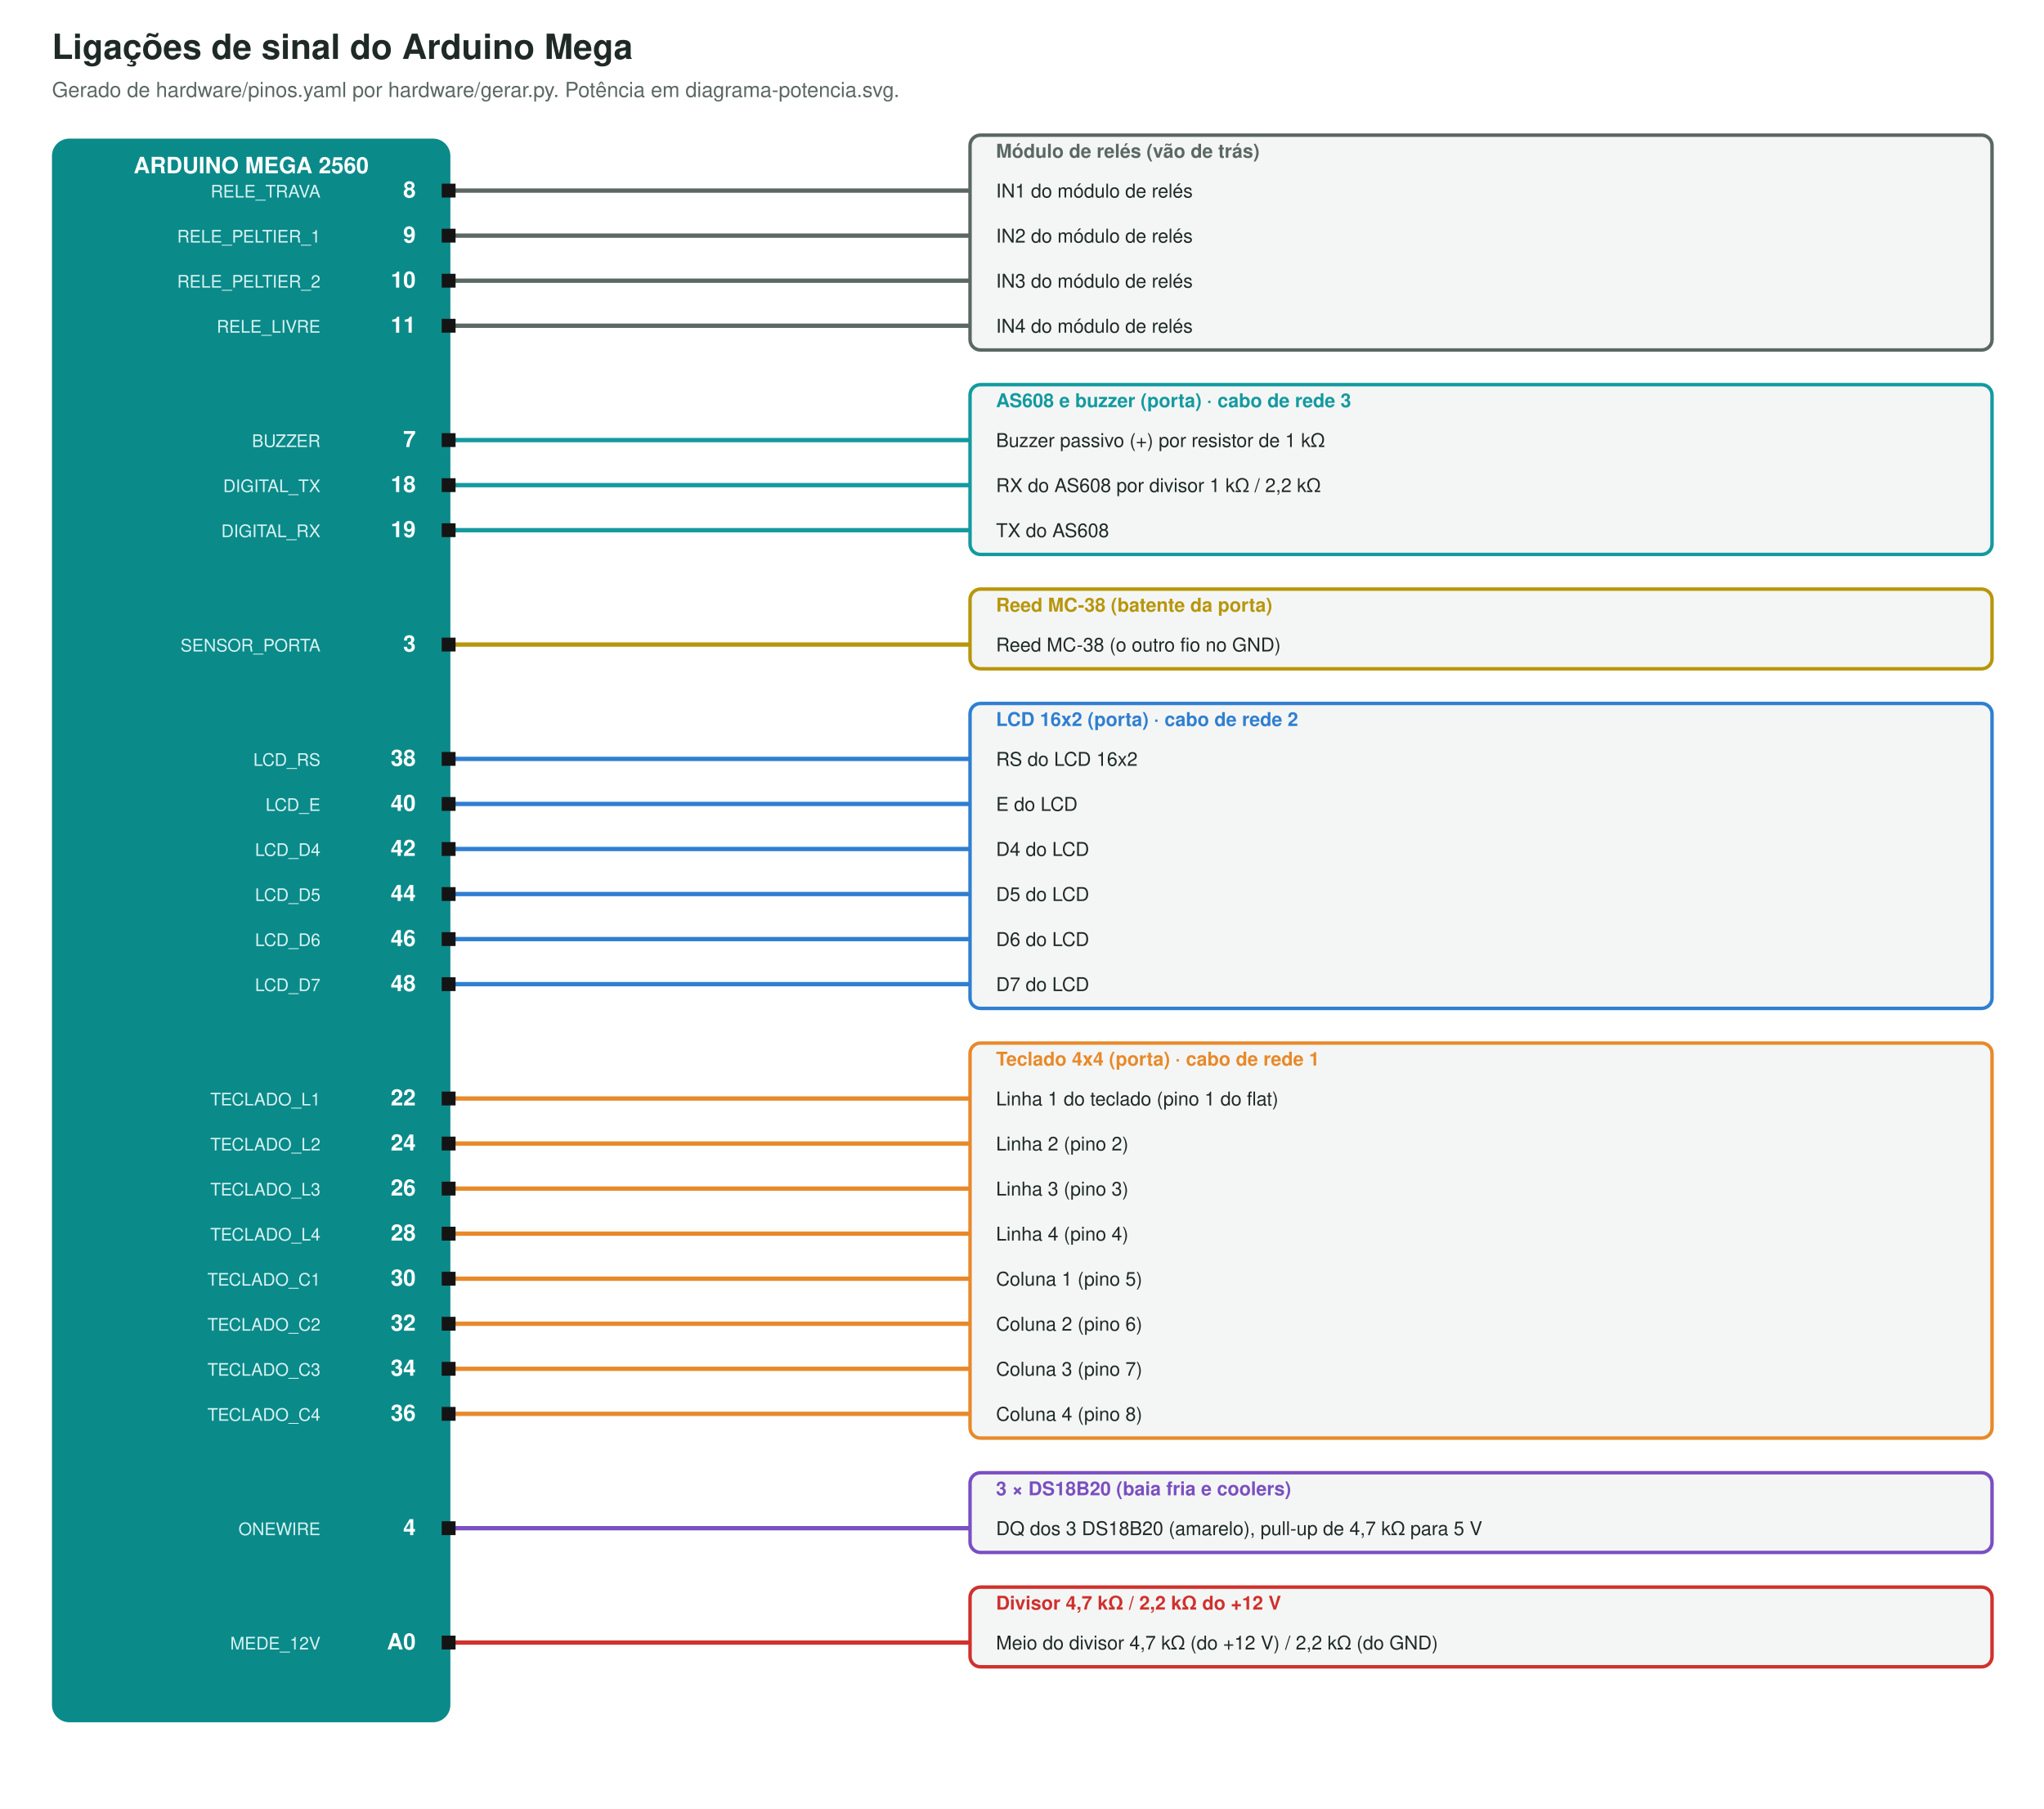
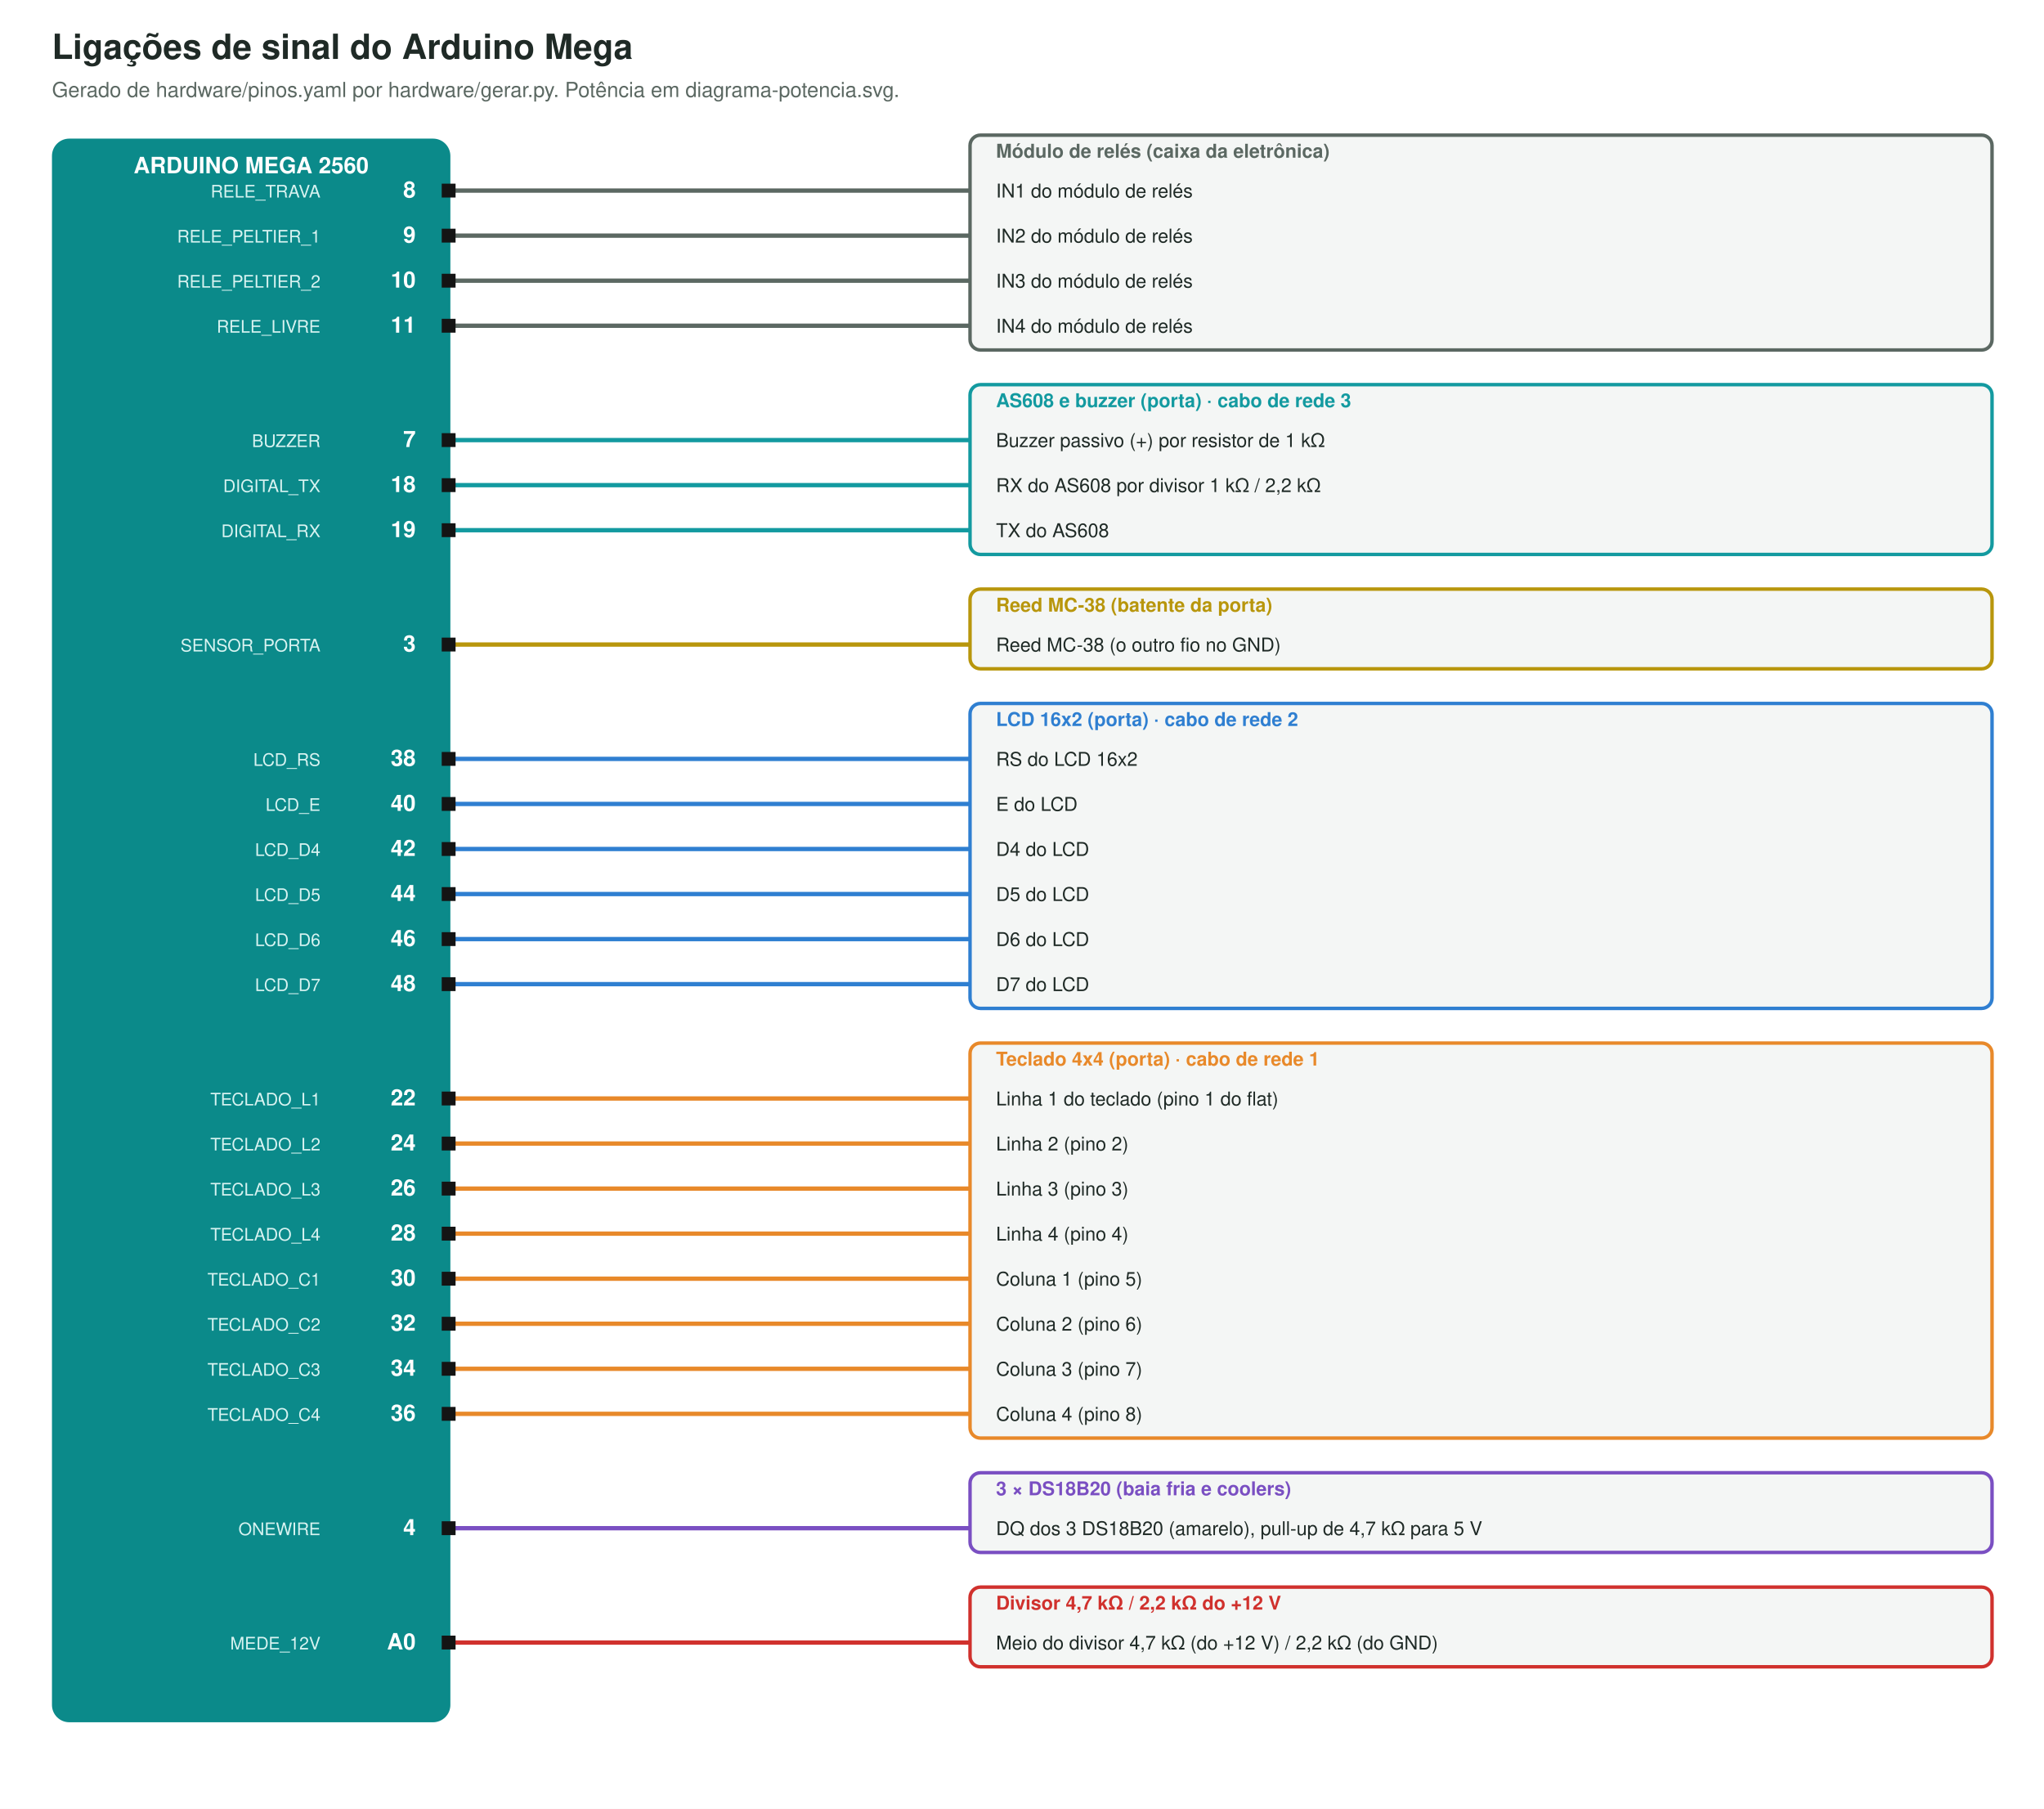
<svg xmlns="http://www.w3.org/2000/svg" viewBox="0 0 1180 1044" width="1180" height="1044">
  <rect width="1180" height="1044" fill="#ffffff" />
  <text x="30" y="34" font-family="Helvetica, Arial, sans-serif" font-size="20" font-weight="700" fill="#1f2a26" text-anchor="start">Ligações de sinal do Arduino Mega</text>
  <text x="30" y="56" font-family="Helvetica, Arial, sans-serif" font-size="12" font-weight="400" fill="#5b6862" text-anchor="start">Gerado de hardware/pinos.yaml por hardware/gerar.py. Potência em diagrama-potencia.svg.</text>
  <rect x="30" y="80" width="230" height="914" rx="10" fill="#0b8a8a" />
  <text x="145" y="100" font-family="Helvetica, Arial, sans-serif" font-size="13" font-weight="700" fill="#ffffff" text-anchor="middle">ARDUINO MEGA 2560</text>
  <rect x="560" y="78" width="590" height="124" rx="6" fill="#f4f6f5" stroke="#5b6862" stroke-width="2" />
-   <text x="575" y="91" font-family="Helvetica, Arial, sans-serif" font-size="11" font-weight="700" fill="#5b6862" text-anchor="start">Módulo de relés (vão de trás)</text>
+   <text x="575" y="91" font-family="Helvetica, Arial, sans-serif" font-size="11" font-weight="700" fill="#5b6862" text-anchor="start">Módulo de relés (caixa da eletrônica)</text>
  <text x="240" y="114" font-family="Helvetica, Arial, sans-serif" font-size="13" font-weight="700" fill="#ffffff" text-anchor="end">8</text>
  <text x="185" y="114" font-family="Helvetica, Arial, sans-serif" font-size="10" font-weight="400" fill="#d8f3f1" text-anchor="end">RELE_TRAVA</text>
  <line x1="260" y1="110" x2="560" y2="110" stroke="#5b6862" stroke-width="2.5" />
  <rect x="255" y="106" width="8" height="8" fill="#141414" />
  <text x="575" y="114" font-family="Helvetica, Arial, sans-serif" font-size="11" font-weight="400" fill="#1f2a26" text-anchor="start">IN1 do módulo de relés</text>
  <text x="240" y="140" font-family="Helvetica, Arial, sans-serif" font-size="13" font-weight="700" fill="#ffffff" text-anchor="end">9</text>
  <text x="185" y="140" font-family="Helvetica, Arial, sans-serif" font-size="10" font-weight="400" fill="#d8f3f1" text-anchor="end">RELE_PELTIER_1</text>
  <line x1="260" y1="136" x2="560" y2="136" stroke="#5b6862" stroke-width="2.5" />
  <rect x="255" y="132" width="8" height="8" fill="#141414" />
  <text x="575" y="140" font-family="Helvetica, Arial, sans-serif" font-size="11" font-weight="400" fill="#1f2a26" text-anchor="start">IN2 do módulo de relés</text>
  <text x="240" y="166" font-family="Helvetica, Arial, sans-serif" font-size="13" font-weight="700" fill="#ffffff" text-anchor="end">10</text>
  <text x="185" y="166" font-family="Helvetica, Arial, sans-serif" font-size="10" font-weight="400" fill="#d8f3f1" text-anchor="end">RELE_PELTIER_2</text>
  <line x1="260" y1="162" x2="560" y2="162" stroke="#5b6862" stroke-width="2.5" />
  <rect x="255" y="158" width="8" height="8" fill="#141414" />
  <text x="575" y="166" font-family="Helvetica, Arial, sans-serif" font-size="11" font-weight="400" fill="#1f2a26" text-anchor="start">IN3 do módulo de relés</text>
  <text x="240" y="192" font-family="Helvetica, Arial, sans-serif" font-size="13" font-weight="700" fill="#ffffff" text-anchor="end">11</text>
  <text x="185" y="192" font-family="Helvetica, Arial, sans-serif" font-size="10" font-weight="400" fill="#d8f3f1" text-anchor="end">RELE_LIVRE</text>
  <line x1="260" y1="188" x2="560" y2="188" stroke="#5b6862" stroke-width="2.5" />
  <rect x="255" y="184" width="8" height="8" fill="#141414" />
  <text x="575" y="192" font-family="Helvetica, Arial, sans-serif" font-size="11" font-weight="400" fill="#1f2a26" text-anchor="start">IN4 do módulo de relés</text>
  <rect x="560" y="222" width="590" height="98" rx="6" fill="#f4f6f5" stroke="#139aa0" stroke-width="2" />
  <text x="575" y="235" font-family="Helvetica, Arial, sans-serif" font-size="11" font-weight="700" fill="#139aa0" text-anchor="start">AS608 e buzzer (porta) · cabo de rede 3</text>
  <text x="240" y="258" font-family="Helvetica, Arial, sans-serif" font-size="13" font-weight="700" fill="#ffffff" text-anchor="end">7</text>
  <text x="185" y="258" font-family="Helvetica, Arial, sans-serif" font-size="10" font-weight="400" fill="#d8f3f1" text-anchor="end">BUZZER</text>
  <line x1="260" y1="254" x2="560" y2="254" stroke="#139aa0" stroke-width="2.5" />
  <rect x="255" y="250" width="8" height="8" fill="#141414" />
  <text x="575" y="258" font-family="Helvetica, Arial, sans-serif" font-size="11" font-weight="400" fill="#1f2a26" text-anchor="start">Buzzer passivo (+) por resistor de 1 kΩ</text>
  <text x="240" y="284" font-family="Helvetica, Arial, sans-serif" font-size="13" font-weight="700" fill="#ffffff" text-anchor="end">18</text>
  <text x="185" y="284" font-family="Helvetica, Arial, sans-serif" font-size="10" font-weight="400" fill="#d8f3f1" text-anchor="end">DIGITAL_TX</text>
  <line x1="260" y1="280" x2="560" y2="280" stroke="#139aa0" stroke-width="2.5" />
  <rect x="255" y="276" width="8" height="8" fill="#141414" />
  <text x="575" y="284" font-family="Helvetica, Arial, sans-serif" font-size="11" font-weight="400" fill="#1f2a26" text-anchor="start">RX do AS608 por divisor 1 kΩ / 2,2 kΩ</text>
  <text x="240" y="310" font-family="Helvetica, Arial, sans-serif" font-size="13" font-weight="700" fill="#ffffff" text-anchor="end">19</text>
  <text x="185" y="310" font-family="Helvetica, Arial, sans-serif" font-size="10" font-weight="400" fill="#d8f3f1" text-anchor="end">DIGITAL_RX</text>
  <line x1="260" y1="306" x2="560" y2="306" stroke="#139aa0" stroke-width="2.5" />
  <rect x="255" y="302" width="8" height="8" fill="#141414" />
  <text x="575" y="310" font-family="Helvetica, Arial, sans-serif" font-size="11" font-weight="400" fill="#1f2a26" text-anchor="start">TX do AS608</text>
  <rect x="560" y="340" width="590" height="46" rx="6" fill="#f4f6f5" stroke="#b8960c" stroke-width="2" />
  <text x="575" y="353" font-family="Helvetica, Arial, sans-serif" font-size="11" font-weight="700" fill="#b8960c" text-anchor="start">Reed MC-38 (batente da porta)</text>
  <text x="240" y="376" font-family="Helvetica, Arial, sans-serif" font-size="13" font-weight="700" fill="#ffffff" text-anchor="end">3</text>
  <text x="185" y="376" font-family="Helvetica, Arial, sans-serif" font-size="10" font-weight="400" fill="#d8f3f1" text-anchor="end">SENSOR_PORTA</text>
  <line x1="260" y1="372" x2="560" y2="372" stroke="#b8960c" stroke-width="2.5" />
  <rect x="255" y="368" width="8" height="8" fill="#141414" />
  <text x="575" y="376" font-family="Helvetica, Arial, sans-serif" font-size="11" font-weight="400" fill="#1f2a26" text-anchor="start">Reed MC-38 (o outro fio no GND)</text>
  <rect x="560" y="406" width="590" height="176" rx="6" fill="#f4f6f5" stroke="#2f7fd1" stroke-width="2" />
  <text x="575" y="419" font-family="Helvetica, Arial, sans-serif" font-size="11" font-weight="700" fill="#2f7fd1" text-anchor="start">LCD 16x2 (porta) · cabo de rede 2</text>
  <text x="240" y="442" font-family="Helvetica, Arial, sans-serif" font-size="13" font-weight="700" fill="#ffffff" text-anchor="end">38</text>
  <text x="185" y="442" font-family="Helvetica, Arial, sans-serif" font-size="10" font-weight="400" fill="#d8f3f1" text-anchor="end">LCD_RS</text>
  <line x1="260" y1="438" x2="560" y2="438" stroke="#2f7fd1" stroke-width="2.5" />
  <rect x="255" y="434" width="8" height="8" fill="#141414" />
  <text x="575" y="442" font-family="Helvetica, Arial, sans-serif" font-size="11" font-weight="400" fill="#1f2a26" text-anchor="start">RS do LCD 16x2</text>
  <text x="240" y="468" font-family="Helvetica, Arial, sans-serif" font-size="13" font-weight="700" fill="#ffffff" text-anchor="end">40</text>
  <text x="185" y="468" font-family="Helvetica, Arial, sans-serif" font-size="10" font-weight="400" fill="#d8f3f1" text-anchor="end">LCD_E</text>
  <line x1="260" y1="464" x2="560" y2="464" stroke="#2f7fd1" stroke-width="2.5" />
  <rect x="255" y="460" width="8" height="8" fill="#141414" />
  <text x="575" y="468" font-family="Helvetica, Arial, sans-serif" font-size="11" font-weight="400" fill="#1f2a26" text-anchor="start">E do LCD</text>
  <text x="240" y="494" font-family="Helvetica, Arial, sans-serif" font-size="13" font-weight="700" fill="#ffffff" text-anchor="end">42</text>
  <text x="185" y="494" font-family="Helvetica, Arial, sans-serif" font-size="10" font-weight="400" fill="#d8f3f1" text-anchor="end">LCD_D4</text>
  <line x1="260" y1="490" x2="560" y2="490" stroke="#2f7fd1" stroke-width="2.5" />
  <rect x="255" y="486" width="8" height="8" fill="#141414" />
  <text x="575" y="494" font-family="Helvetica, Arial, sans-serif" font-size="11" font-weight="400" fill="#1f2a26" text-anchor="start">D4 do LCD</text>
  <text x="240" y="520" font-family="Helvetica, Arial, sans-serif" font-size="13" font-weight="700" fill="#ffffff" text-anchor="end">44</text>
  <text x="185" y="520" font-family="Helvetica, Arial, sans-serif" font-size="10" font-weight="400" fill="#d8f3f1" text-anchor="end">LCD_D5</text>
  <line x1="260" y1="516" x2="560" y2="516" stroke="#2f7fd1" stroke-width="2.5" />
  <rect x="255" y="512" width="8" height="8" fill="#141414" />
  <text x="575" y="520" font-family="Helvetica, Arial, sans-serif" font-size="11" font-weight="400" fill="#1f2a26" text-anchor="start">D5 do LCD</text>
  <text x="240" y="546" font-family="Helvetica, Arial, sans-serif" font-size="13" font-weight="700" fill="#ffffff" text-anchor="end">46</text>
  <text x="185" y="546" font-family="Helvetica, Arial, sans-serif" font-size="10" font-weight="400" fill="#d8f3f1" text-anchor="end">LCD_D6</text>
  <line x1="260" y1="542" x2="560" y2="542" stroke="#2f7fd1" stroke-width="2.5" />
  <rect x="255" y="538" width="8" height="8" fill="#141414" />
  <text x="575" y="546" font-family="Helvetica, Arial, sans-serif" font-size="11" font-weight="400" fill="#1f2a26" text-anchor="start">D6 do LCD</text>
  <text x="240" y="572" font-family="Helvetica, Arial, sans-serif" font-size="13" font-weight="700" fill="#ffffff" text-anchor="end">48</text>
  <text x="185" y="572" font-family="Helvetica, Arial, sans-serif" font-size="10" font-weight="400" fill="#d8f3f1" text-anchor="end">LCD_D7</text>
  <line x1="260" y1="568" x2="560" y2="568" stroke="#2f7fd1" stroke-width="2.5" />
  <rect x="255" y="564" width="8" height="8" fill="#141414" />
  <text x="575" y="572" font-family="Helvetica, Arial, sans-serif" font-size="11" font-weight="400" fill="#1f2a26" text-anchor="start">D7 do LCD</text>
  <rect x="560" y="602" width="590" height="228" rx="6" fill="#f4f6f5" stroke="#e8892a" stroke-width="2" />
  <text x="575" y="615" font-family="Helvetica, Arial, sans-serif" font-size="11" font-weight="700" fill="#e8892a" text-anchor="start">Teclado 4x4 (porta) · cabo de rede 1</text>
  <text x="240" y="638" font-family="Helvetica, Arial, sans-serif" font-size="13" font-weight="700" fill="#ffffff" text-anchor="end">22</text>
  <text x="185" y="638" font-family="Helvetica, Arial, sans-serif" font-size="10" font-weight="400" fill="#d8f3f1" text-anchor="end">TECLADO_L1</text>
  <line x1="260" y1="634" x2="560" y2="634" stroke="#e8892a" stroke-width="2.5" />
  <rect x="255" y="630" width="8" height="8" fill="#141414" />
  <text x="575" y="638" font-family="Helvetica, Arial, sans-serif" font-size="11" font-weight="400" fill="#1f2a26" text-anchor="start">Linha 1 do teclado (pino 1 do flat)</text>
  <text x="240" y="664" font-family="Helvetica, Arial, sans-serif" font-size="13" font-weight="700" fill="#ffffff" text-anchor="end">24</text>
  <text x="185" y="664" font-family="Helvetica, Arial, sans-serif" font-size="10" font-weight="400" fill="#d8f3f1" text-anchor="end">TECLADO_L2</text>
  <line x1="260" y1="660" x2="560" y2="660" stroke="#e8892a" stroke-width="2.5" />
  <rect x="255" y="656" width="8" height="8" fill="#141414" />
  <text x="575" y="664" font-family="Helvetica, Arial, sans-serif" font-size="11" font-weight="400" fill="#1f2a26" text-anchor="start">Linha 2 (pino 2)</text>
  <text x="240" y="690" font-family="Helvetica, Arial, sans-serif" font-size="13" font-weight="700" fill="#ffffff" text-anchor="end">26</text>
  <text x="185" y="690" font-family="Helvetica, Arial, sans-serif" font-size="10" font-weight="400" fill="#d8f3f1" text-anchor="end">TECLADO_L3</text>
  <line x1="260" y1="686" x2="560" y2="686" stroke="#e8892a" stroke-width="2.5" />
  <rect x="255" y="682" width="8" height="8" fill="#141414" />
  <text x="575" y="690" font-family="Helvetica, Arial, sans-serif" font-size="11" font-weight="400" fill="#1f2a26" text-anchor="start">Linha 3 (pino 3)</text>
  <text x="240" y="716" font-family="Helvetica, Arial, sans-serif" font-size="13" font-weight="700" fill="#ffffff" text-anchor="end">28</text>
  <text x="185" y="716" font-family="Helvetica, Arial, sans-serif" font-size="10" font-weight="400" fill="#d8f3f1" text-anchor="end">TECLADO_L4</text>
  <line x1="260" y1="712" x2="560" y2="712" stroke="#e8892a" stroke-width="2.5" />
  <rect x="255" y="708" width="8" height="8" fill="#141414" />
  <text x="575" y="716" font-family="Helvetica, Arial, sans-serif" font-size="11" font-weight="400" fill="#1f2a26" text-anchor="start">Linha 4 (pino 4)</text>
  <text x="240" y="742" font-family="Helvetica, Arial, sans-serif" font-size="13" font-weight="700" fill="#ffffff" text-anchor="end">30</text>
  <text x="185" y="742" font-family="Helvetica, Arial, sans-serif" font-size="10" font-weight="400" fill="#d8f3f1" text-anchor="end">TECLADO_C1</text>
  <line x1="260" y1="738" x2="560" y2="738" stroke="#e8892a" stroke-width="2.5" />
  <rect x="255" y="734" width="8" height="8" fill="#141414" />
  <text x="575" y="742" font-family="Helvetica, Arial, sans-serif" font-size="11" font-weight="400" fill="#1f2a26" text-anchor="start">Coluna 1 (pino 5)</text>
  <text x="240" y="768" font-family="Helvetica, Arial, sans-serif" font-size="13" font-weight="700" fill="#ffffff" text-anchor="end">32</text>
  <text x="185" y="768" font-family="Helvetica, Arial, sans-serif" font-size="10" font-weight="400" fill="#d8f3f1" text-anchor="end">TECLADO_C2</text>
  <line x1="260" y1="764" x2="560" y2="764" stroke="#e8892a" stroke-width="2.5" />
  <rect x="255" y="760" width="8" height="8" fill="#141414" />
  <text x="575" y="768" font-family="Helvetica, Arial, sans-serif" font-size="11" font-weight="400" fill="#1f2a26" text-anchor="start">Coluna 2 (pino 6)</text>
  <text x="240" y="794" font-family="Helvetica, Arial, sans-serif" font-size="13" font-weight="700" fill="#ffffff" text-anchor="end">34</text>
  <text x="185" y="794" font-family="Helvetica, Arial, sans-serif" font-size="10" font-weight="400" fill="#d8f3f1" text-anchor="end">TECLADO_C3</text>
  <line x1="260" y1="790" x2="560" y2="790" stroke="#e8892a" stroke-width="2.5" />
  <rect x="255" y="786" width="8" height="8" fill="#141414" />
  <text x="575" y="794" font-family="Helvetica, Arial, sans-serif" font-size="11" font-weight="400" fill="#1f2a26" text-anchor="start">Coluna 3 (pino 7)</text>
  <text x="240" y="820" font-family="Helvetica, Arial, sans-serif" font-size="13" font-weight="700" fill="#ffffff" text-anchor="end">36</text>
  <text x="185" y="820" font-family="Helvetica, Arial, sans-serif" font-size="10" font-weight="400" fill="#d8f3f1" text-anchor="end">TECLADO_C4</text>
  <line x1="260" y1="816" x2="560" y2="816" stroke="#e8892a" stroke-width="2.5" />
  <rect x="255" y="812" width="8" height="8" fill="#141414" />
  <text x="575" y="820" font-family="Helvetica, Arial, sans-serif" font-size="11" font-weight="400" fill="#1f2a26" text-anchor="start">Coluna 4 (pino 8)</text>
  <rect x="560" y="850" width="590" height="46" rx="6" fill="#f4f6f5" stroke="#7a4fc2" stroke-width="2" />
  <text x="575" y="863" font-family="Helvetica, Arial, sans-serif" font-size="11" font-weight="700" fill="#7a4fc2" text-anchor="start">3 × DS18B20 (baia fria e coolers)</text>
  <text x="240" y="886" font-family="Helvetica, Arial, sans-serif" font-size="13" font-weight="700" fill="#ffffff" text-anchor="end">4</text>
  <text x="185" y="886" font-family="Helvetica, Arial, sans-serif" font-size="10" font-weight="400" fill="#d8f3f1" text-anchor="end">ONEWIRE</text>
  <line x1="260" y1="882" x2="560" y2="882" stroke="#7a4fc2" stroke-width="2.5" />
  <rect x="255" y="878" width="8" height="8" fill="#141414" />
  <text x="575" y="886" font-family="Helvetica, Arial, sans-serif" font-size="11" font-weight="400" fill="#1f2a26" text-anchor="start">DQ dos 3 DS18B20 (amarelo), pull-up de 4,7 kΩ para 5 V</text>
  <rect x="560" y="916" width="590" height="46" rx="6" fill="#f4f6f5" stroke="#d0312d" stroke-width="2" />
  <text x="575" y="929" font-family="Helvetica, Arial, sans-serif" font-size="11" font-weight="700" fill="#d0312d" text-anchor="start">Divisor 4,7 kΩ / 2,2 kΩ do +12 V</text>
  <text x="240" y="952" font-family="Helvetica, Arial, sans-serif" font-size="13" font-weight="700" fill="#ffffff" text-anchor="end">A0</text>
  <text x="185" y="952" font-family="Helvetica, Arial, sans-serif" font-size="10" font-weight="400" fill="#d8f3f1" text-anchor="end">MEDE_12V</text>
  <line x1="260" y1="948" x2="560" y2="948" stroke="#d0312d" stroke-width="2.5" />
  <rect x="255" y="944" width="8" height="8" fill="#141414" />
  <text x="575" y="952" font-family="Helvetica, Arial, sans-serif" font-size="11" font-weight="400" fill="#1f2a26" text-anchor="start">Meio do divisor 4,7 kΩ (do +12 V) / 2,2 kΩ (do GND)</text>
</svg>
